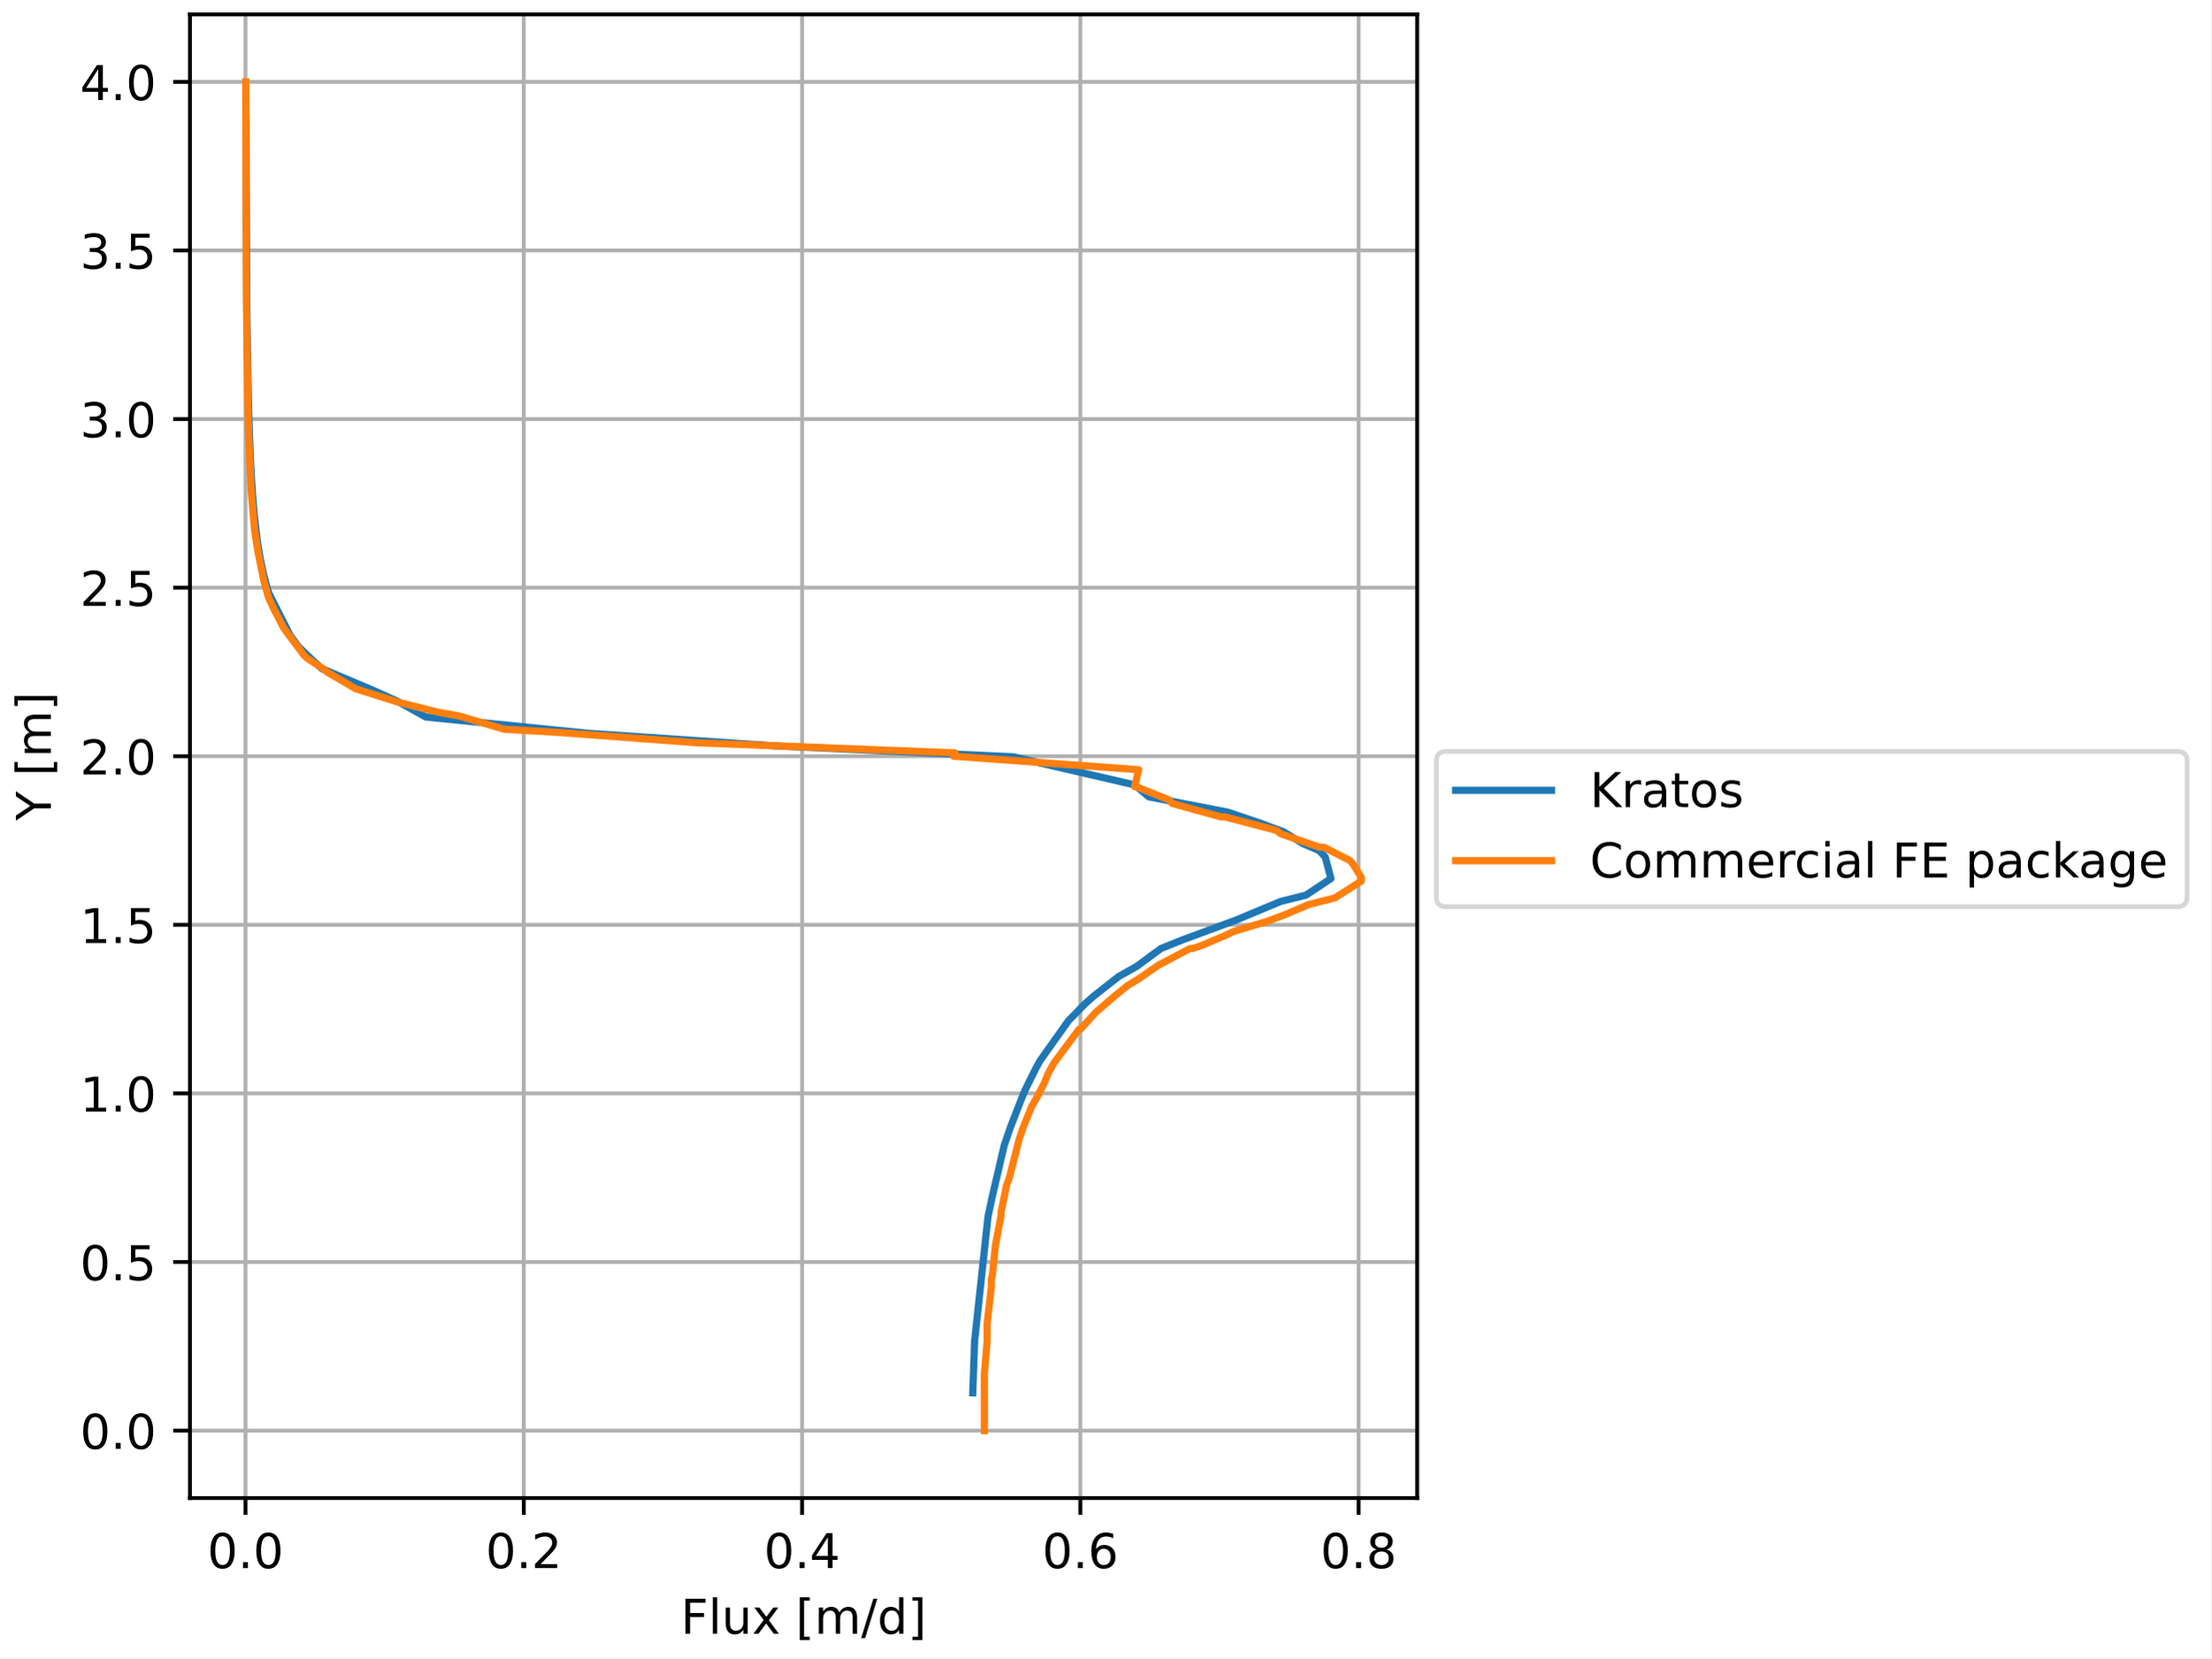
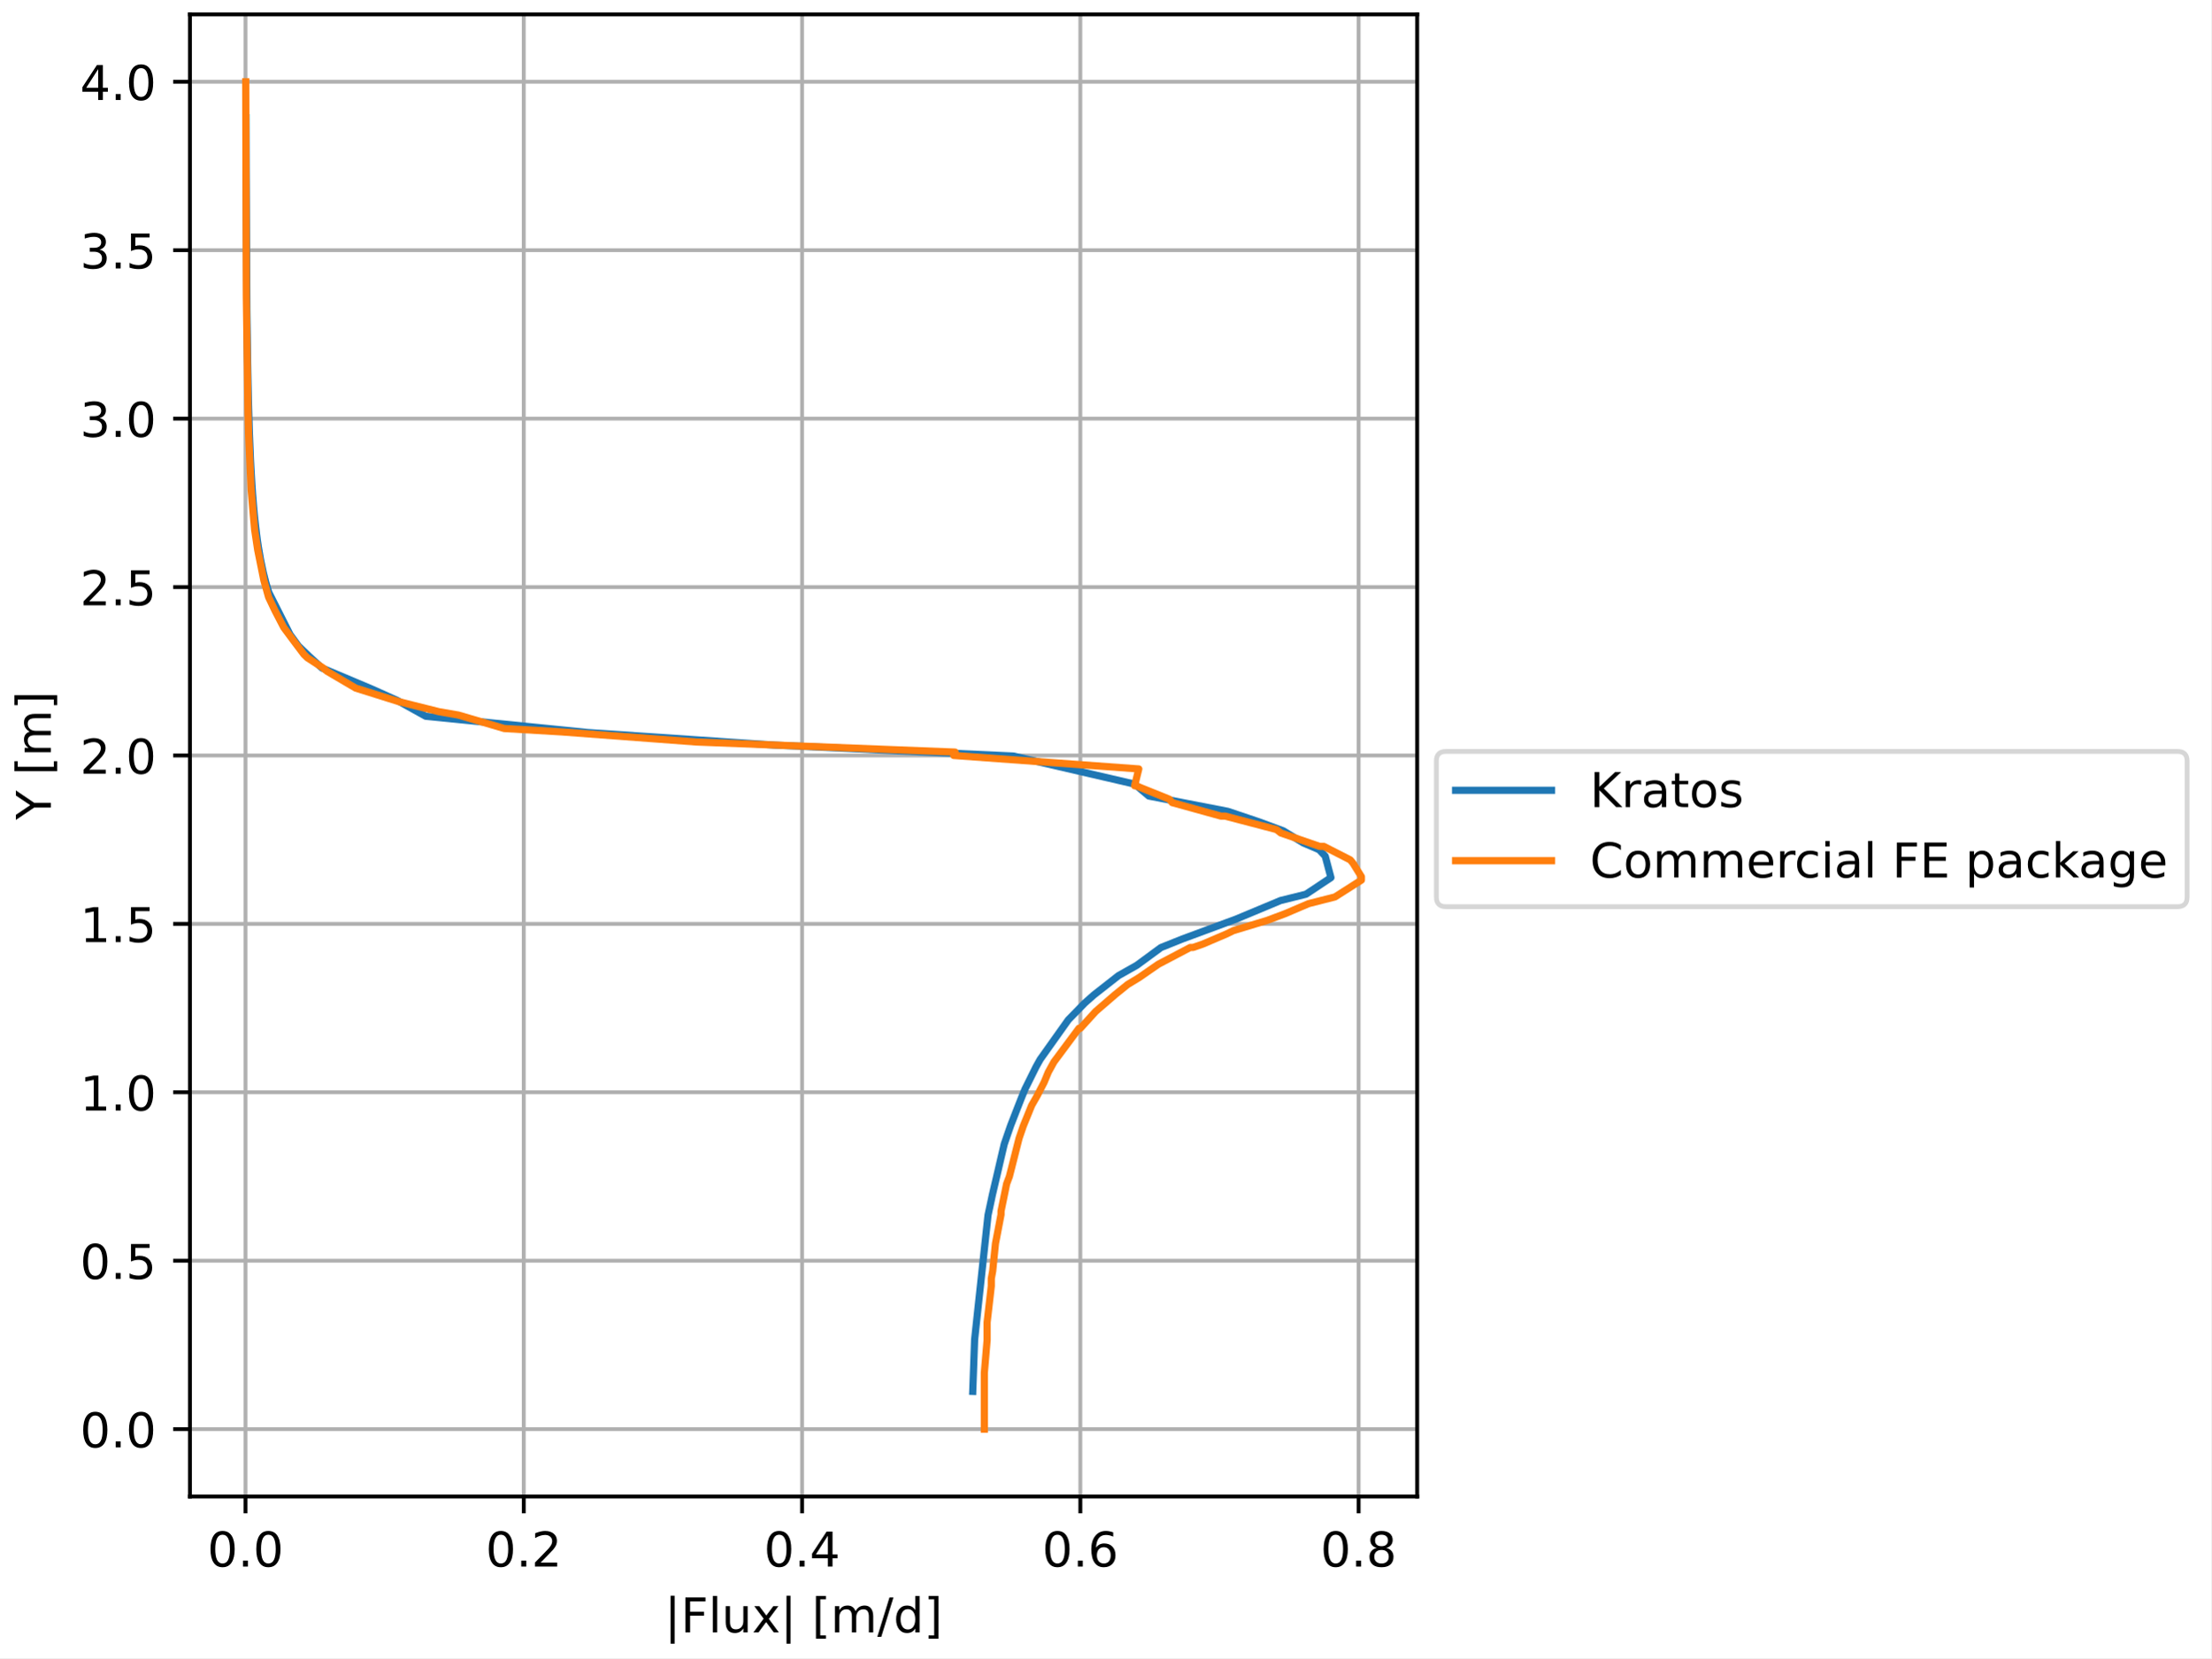
<svg xmlns="http://www.w3.org/2000/svg" xmlns:xlink="http://www.w3.org/1999/xlink" width="460.8pt" height="345.6pt" viewBox="0 0 460.8 345.6" version="1.1">
  <defs>
    <style type="text/css">*{stroke-linejoin: round; stroke-linecap: butt}</style>
  </defs>
  <g id="figure_1">
    <g id="patch_1">
      <path d="M 0 345.6  L 460.8 345.6  L 460.8 0  L 0 0  z " style="fill: #ffffff" />
    </g>
    <g id="axes_1">
      <g id="patch_2">
-         <path d="M 39.581 312.244  L 295.348 312.244  L 295.348 3  L 39.581 3  z " style="fill: #ffffff" />
+         <path d="M 39.581 311.922  L 295.348 311.922  L 295.348 3  L 39.581 3  z " style="fill: #ffffff" />
      </g>
      <g id="matplotlib.axis_1">
        <g id="xtick_1">
          <g id="line2d_1">
-             <path d="M 51.156 312.244  L 51.156 3  " clip-path="url(#pcba30e4650)" style="fill: none; stroke: #b0b0b0; stroke-width: 0.8; stroke-linecap: square" />
+             <path d="M 51.156 311.922  L 51.156 3  " clip-path="url(#ped7f39f64b)" style="fill: none; stroke: #b0b0b0; stroke-width: 0.8; stroke-linecap: square" />
          </g>
          <g id="line2d_2">
            <defs>
-               <path id="mf1023c33a6" d="M 0 0  L 0 3.5  " style="stroke: #000000; stroke-width: 0.8" />
+               <path id="m5722490540" d="M 0 0  L 0 3.5  " style="stroke: #000000; stroke-width: 0.8" />
            </defs>
            <g>
-               <use xlink:href="#mf1023c33a6" x="51.156" y="312.244" style="stroke: #000000; stroke-width: 0.8" />
+               <use xlink:href="#m5722490540" x="51.156" y="311.922" style="stroke: #000000; stroke-width: 0.8" />
            </g>
          </g>
          <g id="text_1">
-             <g transform="translate(43.20405 326.8419) scale(0.1 -0.1)">
+             <g transform="translate(43.20405 326.5201) scale(0.1 -0.1)">
              <defs>
                <path id="DejaVuSans-30" d="M 2034 4250  Q 1547 4250 1301 3770  Q 1056 3291 1056 2328  Q 1056 1369 1301 889  Q 1547 409 2034 409  Q 2525 409 2770 889  Q 3016 1369 3016 2328  Q 3016 3291 2770 3770  Q 2525 4250 2034 4250  z M 2034 4750  Q 2819 4750 3233 4129  Q 3647 3509 3647 2328  Q 3647 1150 3233 529  Q 2819 -91 2034 -91  Q 1250 -91 836 529  Q 422 1150 422 2328  Q 422 3509 836 4129  Q 1250 4750 2034 4750  z " transform="scale(0.015625)" />
                <path id="DejaVuSans-2e" d="M 684 794  L 1344 794  L 1344 0  L 684 0  L 684 794  z " transform="scale(0.015625)" />
              </defs>
              <use xlink:href="#DejaVuSans-30" />
              <use xlink:href="#DejaVuSans-2e" transform="translate(63.62305 0)" />
              <use xlink:href="#DejaVuSans-30" transform="translate(95.41016 0)" />
            </g>
          </g>
        </g>
        <g id="xtick_2">
          <g id="line2d_3">
-             <path d="M 109.152 312.244  L 109.152 3  " clip-path="url(#pcba30e4650)" style="fill: none; stroke: #b0b0b0; stroke-width: 0.8; stroke-linecap: square" />
+             <path d="M 109.152 311.922  L 109.152 3  " clip-path="url(#ped7f39f64b)" style="fill: none; stroke: #b0b0b0; stroke-width: 0.8; stroke-linecap: square" />
          </g>
          <g id="line2d_4">
            <g>
-               <use xlink:href="#mf1023c33a6" x="109.152" y="312.244" style="stroke: #000000; stroke-width: 0.8" />
+               <use xlink:href="#m5722490540" x="109.152" y="311.922" style="stroke: #000000; stroke-width: 0.8" />
            </g>
          </g>
          <g id="text_2">
-             <g transform="translate(101.2006 326.8419) scale(0.1 -0.1)">
+             <g transform="translate(101.2006 326.5201) scale(0.1 -0.1)">
              <defs>
                <path id="DejaVuSans-32" d="M 1228 531  L 3431 531  L 3431 0  L 469 0  L 469 531  Q 828 903 1448 1529  Q 2069 2156 2228 2338  Q 2531 2678 2651 2914  Q 2772 3150 2772 3378  Q 2772 3750 2511 3984  Q 2250 4219 1831 4219  Q 1534 4219 1204 4116  Q 875 4013 500 3803  L 500 4441  Q 881 4594 1212 4672  Q 1544 4750 1819 4750  Q 2544 4750 2975 4387  Q 3406 4025 3406 3419  Q 3406 3131 3298 2873  Q 3191 2616 2906 2266  Q 2828 2175 2409 1742  Q 1991 1309 1228 531  z " transform="scale(0.015625)" />
              </defs>
              <use xlink:href="#DejaVuSans-30" />
              <use xlink:href="#DejaVuSans-2e" transform="translate(63.62305 0)" />
              <use xlink:href="#DejaVuSans-32" transform="translate(95.41016 0)" />
            </g>
          </g>
        </g>
        <g id="xtick_3">
          <g id="line2d_5">
-             <path d="M 167.149 312.244  L 167.149 3  " clip-path="url(#pcba30e4650)" style="fill: none; stroke: #b0b0b0; stroke-width: 0.8; stroke-linecap: square" />
+             <path d="M 167.149 311.922  L 167.149 3  " clip-path="url(#ped7f39f64b)" style="fill: none; stroke: #b0b0b0; stroke-width: 0.8; stroke-linecap: square" />
          </g>
          <g id="line2d_6">
            <g>
-               <use xlink:href="#mf1023c33a6" x="167.149" y="312.244" style="stroke: #000000; stroke-width: 0.8" />
+               <use xlink:href="#m5722490540" x="167.149" y="311.922" style="stroke: #000000; stroke-width: 0.8" />
            </g>
          </g>
          <g id="text_3">
-             <g transform="translate(159.1972 326.8419) scale(0.1 -0.1)">
+             <g transform="translate(159.1972 326.5201) scale(0.1 -0.1)">
              <defs>
                <path id="DejaVuSans-34" d="M 2419 4116  L 825 1625  L 2419 1625  L 2419 4116  z M 2253 4666  L 3047 4666  L 3047 1625  L 3713 1625  L 3713 1100  L 3047 1100  L 3047 0  L 2419 0  L 2419 1100  L 313 1100  L 313 1709  L 2253 4666  z " transform="scale(0.015625)" />
              </defs>
              <use xlink:href="#DejaVuSans-30" />
              <use xlink:href="#DejaVuSans-2e" transform="translate(63.62305 0)" />
              <use xlink:href="#DejaVuSans-34" transform="translate(95.41016 0)" />
            </g>
          </g>
        </g>
        <g id="xtick_4">
          <g id="line2d_7">
-             <path d="M 225.145 312.244  L 225.145 3  " clip-path="url(#pcba30e4650)" style="fill: none; stroke: #b0b0b0; stroke-width: 0.8; stroke-linecap: square" />
+             <path d="M 225.145 311.922  L 225.145 3  " clip-path="url(#ped7f39f64b)" style="fill: none; stroke: #b0b0b0; stroke-width: 0.8; stroke-linecap: square" />
          </g>
          <g id="line2d_8">
            <g>
-               <use xlink:href="#mf1023c33a6" x="225.145" y="312.244" style="stroke: #000000; stroke-width: 0.8" />
+               <use xlink:href="#m5722490540" x="225.145" y="311.922" style="stroke: #000000; stroke-width: 0.8" />
            </g>
          </g>
          <g id="text_4">
-             <g transform="translate(217.1939 326.8419) scale(0.1 -0.1)">
+             <g transform="translate(217.1939 326.5201) scale(0.1 -0.1)">
              <defs>
                <path id="DejaVuSans-36" d="M 2113 2584  Q 1688 2584 1439 2293  Q 1191 2003 1191 1497  Q 1191 994 1439 701  Q 1688 409 2113 409  Q 2538 409 2786 701  Q 3034 994 3034 1497  Q 3034 2003 2786 2293  Q 2538 2584 2113 2584  z M 3366 4563  L 3366 3988  Q 3128 4100 2886 4159  Q 2644 4219 2406 4219  Q 1781 4219 1451 3797  Q 1122 3375 1075 2522  Q 1259 2794 1537 2939  Q 1816 3084 2150 3084  Q 2853 3084 3261 2657  Q 3669 2231 3669 1497  Q 3669 778 3244 343  Q 2819 -91 2113 -91  Q 1303 -91 875 529  Q 447 1150 447 2328  Q 447 3434 972 4092  Q 1497 4750 2381 4750  Q 2619 4750 2861 4703  Q 3103 4656 3366 4563  z " transform="scale(0.015625)" />
              </defs>
              <use xlink:href="#DejaVuSans-30" />
              <use xlink:href="#DejaVuSans-2e" transform="translate(63.62305 0)" />
              <use xlink:href="#DejaVuSans-36" transform="translate(95.41016 0)" />
            </g>
          </g>
        </g>
        <g id="xtick_5">
          <g id="line2d_9">
-             <path d="M 283.142 312.244  L 283.142 3  " clip-path="url(#pcba30e4650)" style="fill: none; stroke: #b0b0b0; stroke-width: 0.8; stroke-linecap: square" />
+             <path d="M 283.142 311.922  L 283.142 3  " clip-path="url(#ped7f39f64b)" style="fill: none; stroke: #b0b0b0; stroke-width: 0.8; stroke-linecap: square" />
          </g>
          <g id="line2d_10">
            <g>
-               <use xlink:href="#mf1023c33a6" x="283.142" y="312.244" style="stroke: #000000; stroke-width: 0.8" />
+               <use xlink:href="#m5722490540" x="283.142" y="311.922" style="stroke: #000000; stroke-width: 0.8" />
            </g>
          </g>
          <g id="text_5">
-             <g transform="translate(275.1905 326.8419) scale(0.1 -0.1)">
+             <g transform="translate(275.1905 326.5201) scale(0.1 -0.1)">
              <defs>
                <path id="DejaVuSans-38" d="M 2034 2216  Q 1584 2216 1326 1975  Q 1069 1734 1069 1313  Q 1069 891 1326 650  Q 1584 409 2034 409  Q 2484 409 2743 651  Q 3003 894 3003 1313  Q 3003 1734 2745 1975  Q 2488 2216 2034 2216  z M 1403 2484  Q 997 2584 770 2862  Q 544 3141 544 3541  Q 544 4100 942 4425  Q 1341 4750 2034 4750  Q 2731 4750 3128 4425  Q 3525 4100 3525 3541  Q 3525 3141 3298 2862  Q 3072 2584 2669 2484  Q 3125 2378 3379 2068  Q 3634 1759 3634 1313  Q 3634 634 3220 271  Q 2806 -91 2034 -91  Q 1263 -91 848 271  Q 434 634 434 1313  Q 434 1759 690 2068  Q 947 2378 1403 2484  z M 1172 3481  Q 1172 3119 1398 2916  Q 1625 2713 2034 2713  Q 2441 2713 2670 2916  Q 2900 3119 2900 3481  Q 2900 3844 2670 4047  Q 2441 4250 2034 4250  Q 1625 4250 1398 4047  Q 1172 3844 1172 3481  z " transform="scale(0.015625)" />
              </defs>
              <use xlink:href="#DejaVuSans-30" />
              <use xlink:href="#DejaVuSans-2e" transform="translate(63.62305 0)" />
              <use xlink:href="#DejaVuSans-38" transform="translate(95.41016 0)" />
            </g>
          </g>
        </g>
        <g id="text_6">
-           <g transform="translate(141.8521 340.5201) scale(0.1 -0.1)">
+           <g transform="translate(138.4834 340.2419) scale(0.1 -0.1)">
            <defs>
+               <path id="DejaVuSans-7c" d="M 1344 4891  L 1344 -1509  L 813 -1509  L 813 4891  L 1344 4891  z " transform="scale(0.015625)" />
              <path id="DejaVuSans-46" d="M 628 4666  L 3309 4666  L 3309 4134  L 1259 4134  L 1259 2759  L 3109 2759  L 3109 2228  L 1259 2228  L 1259 0  L 628 0  L 628 4666  z " transform="scale(0.015625)" />
              <path id="DejaVuSans-6c" d="M 603 4863  L 1178 4863  L 1178 0  L 603 0  L 603 4863  z " transform="scale(0.015625)" />
              <path id="DejaVuSans-75" d="M 544 1381  L 544 3500  L 1119 3500  L 1119 1403  Q 1119 906 1312 657  Q 1506 409 1894 409  Q 2359 409 2629 706  Q 2900 1003 2900 1516  L 2900 3500  L 3475 3500  L 3475 0  L 2900 0  L 2900 538  Q 2691 219 2414 64  Q 2138 -91 1772 -91  Q 1169 -91 856 284  Q 544 659 544 1381  z M 1991 3584  L 1991 3584  z " transform="scale(0.015625)" />
              <path id="DejaVuSans-78" d="M 3513 3500  L 2247 1797  L 3578 0  L 2900 0  L 1881 1375  L 863 0  L 184 0  L 1544 1831  L 300 3500  L 978 3500  L 1906 2253  L 2834 3500  L 3513 3500  z " transform="scale(0.015625)" />
              <path id="DejaVuSans-20" transform="scale(0.015625)" />
              <path id="DejaVuSans-5b" d="M 550 4863  L 1875 4863  L 1875 4416  L 1125 4416  L 1125 -397  L 1875 -397  L 1875 -844  L 550 -844  L 550 4863  z " transform="scale(0.015625)" />
              <path id="DejaVuSans-6d" d="M 3328 2828  Q 3544 3216 3844 3400  Q 4144 3584 4550 3584  Q 5097 3584 5394 3201  Q 5691 2819 5691 2113  L 5691 0  L 5113 0  L 5113 2094  Q 5113 2597 4934 2840  Q 4756 3084 4391 3084  Q 3944 3084 3684 2787  Q 3425 2491 3425 1978  L 3425 0  L 2847 0  L 2847 2094  Q 2847 2600 2669 2842  Q 2491 3084 2119 3084  Q 1678 3084 1418 2786  Q 1159 2488 1159 1978  L 1159 0  L 581 0  L 581 3500  L 1159 3500  L 1159 2956  Q 1356 3278 1631 3431  Q 1906 3584 2284 3584  Q 2666 3584 2933 3390  Q 3200 3197 3328 2828  z " transform="scale(0.015625)" />
              <path id="DejaVuSans-2f" d="M 1625 4666  L 2156 4666  L 531 -594  L 0 -594  L 1625 4666  z " transform="scale(0.015625)" />
              <path id="DejaVuSans-64" d="M 2906 2969  L 2906 4863  L 3481 4863  L 3481 0  L 2906 0  L 2906 525  Q 2725 213 2448 61  Q 2172 -91 1784 -91  Q 1150 -91 751 415  Q 353 922 353 1747  Q 353 2572 751 3078  Q 1150 3584 1784 3584  Q 2172 3584 2448 3432  Q 2725 3281 2906 2969  z M 947 1747  Q 947 1113 1208 752  Q 1469 391 1925 391  Q 2381 391 2643 752  Q 2906 1113 2906 1747  Q 2906 2381 2643 2742  Q 2381 3103 1925 3103  Q 1469 3103 1208 2742  Q 947 2381 947 1747  z " transform="scale(0.015625)" />
              <path id="DejaVuSans-5d" d="M 1947 4863  L 1947 -844  L 622 -844  L 622 -397  L 1369 -397  L 1369 4416  L 622 4416  L 622 4863  L 1947 4863  z " transform="scale(0.015625)" />
            </defs>
-             <use xlink:href="#DejaVuSans-46" />
-             <use xlink:href="#DejaVuSans-6c" transform="translate(57.51953 0)" />
-             <use xlink:href="#DejaVuSans-75" transform="translate(85.30273 0)" />
-             <use xlink:href="#DejaVuSans-78" transform="translate(148.6816 0)" />
-             <use xlink:href="#DejaVuSans-20" transform="translate(207.8613 0)" />
-             <use xlink:href="#DejaVuSans-5b" transform="translate(239.6484 0)" />
-             <use xlink:href="#DejaVuSans-6d" transform="translate(278.6621 0)" />
-             <use xlink:href="#DejaVuSans-2f" transform="translate(376.0742 0)" />
-             <use xlink:href="#DejaVuSans-64" transform="translate(409.7656 0)" />
-             <use xlink:href="#DejaVuSans-5d" transform="translate(473.2422 0)" />
+             <use xlink:href="#DejaVuSans-7c" />
+             <use xlink:href="#DejaVuSans-46" transform="translate(33.69141 0)" />
+             <use xlink:href="#DejaVuSans-6c" transform="translate(91.21094 0)" />
+             <use xlink:href="#DejaVuSans-75" transform="translate(118.9941 0)" />
+             <use xlink:href="#DejaVuSans-78" transform="translate(182.373 0)" />
+             <use xlink:href="#DejaVuSans-7c" transform="translate(241.5527 0)" />
+             <use xlink:href="#DejaVuSans-20" transform="translate(275.2441 0)" />
+             <use xlink:href="#DejaVuSans-5b" transform="translate(307.0312 0)" />
+             <use xlink:href="#DejaVuSans-6d" transform="translate(346.0449 0)" />
+             <use xlink:href="#DejaVuSans-2f" transform="translate(443.457 0)" />
+             <use xlink:href="#DejaVuSans-64" transform="translate(477.1484 0)" />
+             <use xlink:href="#DejaVuSans-5d" transform="translate(540.625 0)" />
          </g>
        </g>
      </g>
      <g id="matplotlib.axis_2">
        <g id="ytick_1">
          <g id="line2d_11">
-             <path d="M 39.581 298.187  L 295.348 298.187  " clip-path="url(#pcba30e4650)" style="fill: none; stroke: #b0b0b0; stroke-width: 0.8; stroke-linecap: square" />
+             <path d="M 39.581 297.88  L 295.348 297.88  " clip-path="url(#ped7f39f64b)" style="fill: none; stroke: #b0b0b0; stroke-width: 0.8; stroke-linecap: square" />
          </g>
          <g id="line2d_12">
            <defs>
-               <path id="m6ec1b386bc" d="M 0 0  L -3.5 0  " style="stroke: #000000; stroke-width: 0.8" />
+               <path id="m5e0c2931de" d="M 0 0  L -3.5 0  " style="stroke: #000000; stroke-width: 0.8" />
            </defs>
            <g>
-               <use xlink:href="#m6ec1b386bc" x="39.581" y="298.187" style="stroke: #000000; stroke-width: 0.8" />
+               <use xlink:href="#m5e0c2931de" x="39.581" y="297.88" style="stroke: #000000; stroke-width: 0.8" />
            </g>
          </g>
          <g id="text_7">
-             <g transform="translate(16.67836 301.9862) scale(0.1 -0.1)">
+             <g transform="translate(16.67836 301.679) scale(0.1 -0.1)">
              <use xlink:href="#DejaVuSans-30" />
              <use xlink:href="#DejaVuSans-2e" transform="translate(63.62305 0)" />
              <use xlink:href="#DejaVuSans-30" transform="translate(95.41016 0)" />
            </g>
          </g>
        </g>
        <g id="ytick_2">
          <g id="line2d_13">
-             <path d="M 39.581 263.046  L 295.348 263.046  " clip-path="url(#pcba30e4650)" style="fill: none; stroke: #b0b0b0; stroke-width: 0.8; stroke-linecap: square" />
+             <path d="M 39.581 262.775  L 295.348 262.775  " clip-path="url(#ped7f39f64b)" style="fill: none; stroke: #b0b0b0; stroke-width: 0.8; stroke-linecap: square" />
          </g>
          <g id="line2d_14">
            <g>
-               <use xlink:href="#m6ec1b386bc" x="39.581" y="263.046" style="stroke: #000000; stroke-width: 0.8" />
+               <use xlink:href="#m5e0c2931de" x="39.581" y="262.775" style="stroke: #000000; stroke-width: 0.8" />
            </g>
          </g>
          <g id="text_8">
-             <g transform="translate(16.67836 266.8449) scale(0.1 -0.1)">
+             <g transform="translate(16.67836 266.5743) scale(0.1 -0.1)">
              <defs>
                <path id="DejaVuSans-35" d="M 691 4666  L 3169 4666  L 3169 4134  L 1269 4134  L 1269 2991  Q 1406 3038 1543 3061  Q 1681 3084 1819 3084  Q 2600 3084 3056 2656  Q 3513 2228 3513 1497  Q 3513 744 3044 326  Q 2575 -91 1722 -91  Q 1428 -91 1123 -41  Q 819 9 494 109  L 494 744  Q 775 591 1075 516  Q 1375 441 1709 441  Q 2250 441 2565 725  Q 2881 1009 2881 1497  Q 2881 1984 2565 2268  Q 2250 2553 1709 2553  Q 1456 2553 1204 2497  Q 953 2441 691 2322  L 691 4666  z " transform="scale(0.015625)" />
              </defs>
              <use xlink:href="#DejaVuSans-30" />
              <use xlink:href="#DejaVuSans-2e" transform="translate(63.62305 0)" />
              <use xlink:href="#DejaVuSans-35" transform="translate(95.41016 0)" />
            </g>
          </g>
        </g>
        <g id="ytick_3">
          <g id="line2d_15">
-             <path d="M 39.581 227.904  L 295.348 227.904  " clip-path="url(#pcba30e4650)" style="fill: none; stroke: #b0b0b0; stroke-width: 0.8; stroke-linecap: square" />
+             <path d="M 39.581 227.67  L 295.348 227.67  " clip-path="url(#ped7f39f64b)" style="fill: none; stroke: #b0b0b0; stroke-width: 0.8; stroke-linecap: square" />
          </g>
          <g id="line2d_16">
            <g>
-               <use xlink:href="#m6ec1b386bc" x="39.581" y="227.904" style="stroke: #000000; stroke-width: 0.8" />
+               <use xlink:href="#m5e0c2931de" x="39.581" y="227.67" style="stroke: #000000; stroke-width: 0.8" />
            </g>
          </g>
          <g id="text_9">
-             <g transform="translate(16.67836 231.7037) scale(0.1 -0.1)">
+             <g transform="translate(16.67836 231.4696) scale(0.1 -0.1)">
              <defs>
                <path id="DejaVuSans-31" d="M 794 531  L 1825 531  L 1825 4091  L 703 3866  L 703 4441  L 1819 4666  L 2450 4666  L 2450 531  L 3481 531  L 3481 0  L 794 0  L 794 531  z " transform="scale(0.015625)" />
              </defs>
              <use xlink:href="#DejaVuSans-31" />
              <use xlink:href="#DejaVuSans-2e" transform="translate(63.62305 0)" />
              <use xlink:href="#DejaVuSans-30" transform="translate(95.41016 0)" />
            </g>
          </g>
        </g>
        <g id="ytick_4">
          <g id="line2d_17">
-             <path d="M 39.581 192.763  L 295.348 192.763  " clip-path="url(#pcba30e4650)" style="fill: none; stroke: #b0b0b0; stroke-width: 0.8; stroke-linecap: square" />
+             <path d="M 39.581 192.566  L 295.348 192.566  " clip-path="url(#ped7f39f64b)" style="fill: none; stroke: #b0b0b0; stroke-width: 0.8; stroke-linecap: square" />
          </g>
          <g id="line2d_18">
            <g>
-               <use xlink:href="#m6ec1b386bc" x="39.581" y="192.763" style="stroke: #000000; stroke-width: 0.8" />
+               <use xlink:href="#m5e0c2931de" x="39.581" y="192.566" style="stroke: #000000; stroke-width: 0.8" />
            </g>
          </g>
          <g id="text_10">
-             <g transform="translate(16.67836 196.5624) scale(0.1 -0.1)">
+             <g transform="translate(16.67836 196.3649) scale(0.1 -0.1)">
              <use xlink:href="#DejaVuSans-31" />
              <use xlink:href="#DejaVuSans-2e" transform="translate(63.62305 0)" />
              <use xlink:href="#DejaVuSans-35" transform="translate(95.41016 0)" />
            </g>
          </g>
        </g>
        <g id="ytick_5">
          <g id="line2d_19">
-             <path d="M 39.581 157.622  L 295.348 157.622  " clip-path="url(#pcba30e4650)" style="fill: none; stroke: #b0b0b0; stroke-width: 0.8; stroke-linecap: square" />
+             <path d="M 39.581 157.461  L 295.348 157.461  " clip-path="url(#ped7f39f64b)" style="fill: none; stroke: #b0b0b0; stroke-width: 0.8; stroke-linecap: square" />
          </g>
          <g id="line2d_20">
            <g>
-               <use xlink:href="#m6ec1b386bc" x="39.581" y="157.622" style="stroke: #000000; stroke-width: 0.8" />
+               <use xlink:href="#m5e0c2931de" x="39.581" y="157.461" style="stroke: #000000; stroke-width: 0.8" />
            </g>
          </g>
          <g id="text_11">
-             <g transform="translate(16.67836 161.4211) scale(0.1 -0.1)">
+             <g transform="translate(16.67836 161.2602) scale(0.1 -0.1)">
              <use xlink:href="#DejaVuSans-32" />
              <use xlink:href="#DejaVuSans-2e" transform="translate(63.62305 0)" />
              <use xlink:href="#DejaVuSans-30" transform="translate(95.41016 0)" />
            </g>
          </g>
        </g>
        <g id="ytick_6">
          <g id="line2d_21">
-             <path d="M 39.581 122.481  L 295.348 122.481  " clip-path="url(#pcba30e4650)" style="fill: none; stroke: #b0b0b0; stroke-width: 0.8; stroke-linecap: square" />
+             <path d="M 39.581 122.356  L 295.348 122.356  " clip-path="url(#ped7f39f64b)" style="fill: none; stroke: #b0b0b0; stroke-width: 0.8; stroke-linecap: square" />
          </g>
          <g id="line2d_22">
            <g>
-               <use xlink:href="#m6ec1b386bc" x="39.581" y="122.481" style="stroke: #000000; stroke-width: 0.8" />
+               <use xlink:href="#m5e0c2931de" x="39.581" y="122.356" style="stroke: #000000; stroke-width: 0.8" />
            </g>
          </g>
          <g id="text_12">
-             <g transform="translate(16.67836 126.2798) scale(0.1 -0.1)">
+             <g transform="translate(16.67836 126.1555) scale(0.1 -0.1)">
              <use xlink:href="#DejaVuSans-32" />
              <use xlink:href="#DejaVuSans-2e" transform="translate(63.62305 0)" />
              <use xlink:href="#DejaVuSans-35" transform="translate(95.41016 0)" />
            </g>
          </g>
        </g>
        <g id="ytick_7">
          <g id="line2d_23">
-             <path d="M 39.581 87.339  L 295.348 87.339  " clip-path="url(#pcba30e4650)" style="fill: none; stroke: #b0b0b0; stroke-width: 0.8; stroke-linecap: square" />
+             <path d="M 39.581 87.252  L 295.348 87.252  " clip-path="url(#ped7f39f64b)" style="fill: none; stroke: #b0b0b0; stroke-width: 0.8; stroke-linecap: square" />
          </g>
          <g id="line2d_24">
            <g>
-               <use xlink:href="#m6ec1b386bc" x="39.581" y="87.339" style="stroke: #000000; stroke-width: 0.8" />
+               <use xlink:href="#m5e0c2931de" x="39.581" y="87.252" style="stroke: #000000; stroke-width: 0.8" />
            </g>
          </g>
          <g id="text_13">
-             <g transform="translate(16.67836 91.13853) scale(0.1 -0.1)">
+             <g transform="translate(16.67836 91.05075) scale(0.1 -0.1)">
              <defs>
                <path id="DejaVuSans-33" d="M 2597 2516  Q 3050 2419 3304 2112  Q 3559 1806 3559 1356  Q 3559 666 3084 287  Q 2609 -91 1734 -91  Q 1441 -91 1130 -33  Q 819 25 488 141  L 488 750  Q 750 597 1062 519  Q 1375 441 1716 441  Q 2309 441 2620 675  Q 2931 909 2931 1356  Q 2931 1769 2642 2001  Q 2353 2234 1838 2234  L 1294 2234  L 1294 2753  L 1863 2753  Q 2328 2753 2575 2939  Q 2822 3125 2822 3475  Q 2822 3834 2567 4026  Q 2313 4219 1838 4219  Q 1578 4219 1281 4162  Q 984 4106 628 3988  L 628 4550  Q 988 4650 1302 4700  Q 1616 4750 1894 4750  Q 2613 4750 3031 4423  Q 3450 4097 3450 3541  Q 3450 3153 3228 2886  Q 3006 2619 2597 2516  z " transform="scale(0.015625)" />
              </defs>
              <use xlink:href="#DejaVuSans-33" />
              <use xlink:href="#DejaVuSans-2e" transform="translate(63.62305 0)" />
              <use xlink:href="#DejaVuSans-30" transform="translate(95.41016 0)" />
            </g>
          </g>
        </g>
        <g id="ytick_8">
          <g id="line2d_25">
-             <path d="M 39.581 52.198  L 295.348 52.198  " clip-path="url(#pcba30e4650)" style="fill: none; stroke: #b0b0b0; stroke-width: 0.8; stroke-linecap: square" />
+             <path d="M 39.581 52.147  L 295.348 52.147  " clip-path="url(#ped7f39f64b)" style="fill: none; stroke: #b0b0b0; stroke-width: 0.8; stroke-linecap: square" />
          </g>
          <g id="line2d_26">
            <g>
-               <use xlink:href="#m6ec1b386bc" x="39.581" y="52.198" style="stroke: #000000; stroke-width: 0.8" />
+               <use xlink:href="#m5e0c2931de" x="39.581" y="52.147" style="stroke: #000000; stroke-width: 0.8" />
            </g>
          </g>
          <g id="text_14">
-             <g transform="translate(16.67836 55.99725) scale(0.1 -0.1)">
+             <g transform="translate(16.67836 55.94604) scale(0.1 -0.1)">
              <use xlink:href="#DejaVuSans-33" />
              <use xlink:href="#DejaVuSans-2e" transform="translate(63.62305 0)" />
              <use xlink:href="#DejaVuSans-35" transform="translate(95.41016 0)" />
            </g>
          </g>
        </g>
        <g id="ytick_9">
          <g id="line2d_27">
-             <path d="M 39.581 17.057  L 295.348 17.057  " clip-path="url(#pcba30e4650)" style="fill: none; stroke: #b0b0b0; stroke-width: 0.8; stroke-linecap: square" />
+             <path d="M 39.581 17.042  L 295.348 17.042  " clip-path="url(#ped7f39f64b)" style="fill: none; stroke: #b0b0b0; stroke-width: 0.8; stroke-linecap: square" />
          </g>
          <g id="line2d_28">
            <g>
-               <use xlink:href="#m6ec1b386bc" x="39.581" y="17.057" style="stroke: #000000; stroke-width: 0.8" />
+               <use xlink:href="#m5e0c2931de" x="39.581" y="17.042" style="stroke: #000000; stroke-width: 0.8" />
            </g>
          </g>
          <g id="text_15">
-             <g transform="translate(16.67836 20.85597) scale(0.1 -0.1)">
+             <g transform="translate(16.67836 20.84134) scale(0.1 -0.1)">
              <use xlink:href="#DejaVuSans-34" />
              <use xlink:href="#DejaVuSans-2e" transform="translate(63.62305 0)" />
              <use xlink:href="#DejaVuSans-30" transform="translate(95.41016 0)" />
            </g>
          </g>
        </g>
        <g id="text_16">
-           <g transform="translate(10.59868 171.0367) rotate(-90) scale(0.1 -0.1)">
+           <g transform="translate(10.59868 170.8758) rotate(-90) scale(0.1 -0.1)">
            <defs>
              <path id="DejaVuSans-59" d="M -13 4666  L 666 4666  L 1959 2747  L 3244 4666  L 3922 4666  L 2272 2222  L 2272 0  L 1638 0  L 1638 2222  L -13 4666  z " transform="scale(0.015625)" />
            </defs>
            <use xlink:href="#DejaVuSans-59" />
            <use xlink:href="#DejaVuSans-20" transform="translate(61.08398 0)" />
            <use xlink:href="#DejaVuSans-5b" transform="translate(92.87109 0)" />
            <use xlink:href="#DejaVuSans-6d" transform="translate(131.8848 0)" />
            <use xlink:href="#DejaVuSans-5d" transform="translate(229.2969 0)" />
          </g>
        </g>
      </g>
      <g id="line2d_29">
-         <path d="M 202.72 290.313  L 203.11 279.499  L 205.909 253.518  L 206.808 249.325  L 209.281 238.722  L 210.639 234.782  L 212.792 229.254  L 213.617 227.232  L 215.91 222.598  L 216.775 221.046  L 222.638 212.792  L 224.161 211.23  L 226.033 209.302  L 227.966 207.588  L 233.1 203.56  L 236.912 201.406  L 241.939 197.705  L 246.414 195.909  L 257.558 191.783  L 266.886 187.887  L 272.184 186.567  L 277.372 183.11  L 276.181 178.63  L 274.93 177.289  L 271.583 175.854  L 267.43 173.346  L 262.327 171.453  L 255.887 169.284  L 239.417 166.084  L 236.474 163.602  L 211.199 157.745  L 161.352 155.456  L 122.564 152.841  L 88.726 149.444  L 82.759 146.128  L 77.704 143.855  L 67.09 139.372  L 64.389 136.913  L 62.189 134.785  L 60.437 132.383  L 56.008 123.598  L 55.402 121.571  L 54.857 119.427  L 54.281 116.679  L 53.828 114.043  L 53.616 112.637  L 53.433 111.232  L 53.115 108.503  L 52.971 107.098  L 52.841 105.646  L 52.626 103.016  L 52.484 100.948  L 52.302 97.887  L 52.199 95.925  L 51.959 90.091  L 51.768 83.555  L 51.71 80.832  L 51.648 77.781  L 51.597 75.047  L 51.449 64.834  L 51.295 35.372  L 51.271 24.558  " clip-path="url(#pcba30e4650)" style="fill: none; stroke: #1f77b4; stroke-width: 1.5; stroke-linecap: square" />
+         <path d="M 202.72 290.014  L 203.11 279.211  L 205.909 253.257  L 206.808 249.068  L 209.281 238.477  L 210.639 234.541  L 212.792 229.019  L 213.617 226.999  L 215.91 222.37  L 216.775 220.819  L 222.638 212.573  L 224.161 211.013  L 226.033 209.087  L 227.966 207.375  L 233.1 203.351  L 236.912 201.199  L 241.939 197.502  L 246.414 195.709  L 257.558 191.586  L 266.886 187.694  L 272.184 186.376  L 277.372 182.923  L 276.181 178.448  L 274.93 177.108  L 271.583 175.674  L 267.43 173.169  L 262.327 171.278  L 255.887 169.111  L 239.417 165.914  L 236.474 163.435  L 211.199 157.584  L 161.352 155.298  L 122.564 152.685  L 88.726 149.291  L 82.759 145.979  L 77.704 143.709  L 67.09 139.23  L 64.389 136.773  L 62.189 134.648  L 60.437 132.248  L 56.008 123.472  L 55.402 121.448  L 54.857 119.306  L 54.281 116.561  L 53.828 113.927  L 53.616 112.522  L 53.433 111.119  L 53.115 108.394  L 52.971 106.989  L 52.841 105.54  L 52.626 102.911  L 52.484 100.846  L 52.302 97.788  L 52.199 95.828  L 51.959 90.001  L 51.768 83.471  L 51.71 80.751  L 51.648 77.703  L 51.597 74.972  L 51.449 64.769  L 51.295 35.338  L 51.271 24.536  " clip-path="url(#ped7f39f64b)" style="fill: none; stroke: #1f77b4; stroke-width: 1.5; stroke-linecap: square" />
      </g>
      <g id="line2d_30">
-         <path d="M 51.207 17.057  L 51.337 62.038  L 51.678 85.934  L 51.678 85.934  L 51.817 90.853  L 52.327 102.099  L 52.748 107.018  L 52.748 107.018  L 53.064 110.533  L 53.702 114.75  L 54.983 121.075  L 54.983 121.075  L 55.969 124.589  L 57.303 127.4  L 59.13 130.915  L 61.218 133.726  L 63.335 136.537  L 63.335 136.537  L 64.06 137.24  L 67.308 139.348  L 67.308 139.348  L 68.149 140.051  L 74.122 143.565  L 83.054 146.377  L 91.463 148.485  L 95.523 149.188  L 105.092 151.999  L 116.982 152.702  L 145.11 154.811  L 199.047 156.919  L 198.757 157.622  L 237.325 160.433  L 236.455 163.947  L 236.745 163.947  L 243.704 166.759  L 244.284 167.461  L 254.434 170.273  L 255.304 170.273  L 266.033 173.084  L 266.903 173.787  L 275.022 176.598  L 275.892 176.598  L 281.402 179.409  L 281.982 180.112  L 283.722 182.924  L 283.722 183.626  L 278.212 187.141  L 272.703 188.546  L 267.773 190.655  L 264.003 192.06  L 257.044 194.169  L 255.594 194.872  L 250.664 196.98  L 248.634 197.683  L 248.054 197.683  L 241.384 201.197  L 241.384 201.197  L 237.325 204.008  L 235.005 205.414  L 232.395 207.522  L 228.335 211.037  L 225.145 214.551  L 225.145 214.551  L 224.855 214.551  L 219.636 221.579  L 218.476 223.687  L 217.606 225.796  L 216.156 228.607  L 214.996 230.645  L 213.256 234.933  L 212.386 237.463  L 210.356 245.475  L 209.776 247.021  L 208.616 252.714  L 208.616 253.417  L 207.456 259.461  L 206.876 265.224  L 206.587 266.771  L 206.587 268.317  L 205.717 275.907  L 205.717 279.632  L 205.137 286.45  L 205.137 298.187  L 205.137 298.187  " clip-path="url(#pcba30e4650)" style="fill: none; stroke: #ff7f0e; stroke-width: 1.5; stroke-linecap: square" />
+         <path d="M 51.207 17.042  L 51.337 61.976  L 51.678 85.847  L 51.678 85.847  L 51.817 90.762  L 52.327 101.996  L 52.748 106.91  L 52.748 106.91  L 53.064 110.421  L 53.702 114.633  L 54.983 120.952  L 54.983 120.952  L 55.969 124.463  L 57.303 127.271  L 59.13 130.781  L 61.218 133.59  L 63.335 136.398  L 63.335 136.398  L 64.06 137.1  L 67.308 139.206  L 67.308 139.206  L 68.149 139.909  L 74.122 143.419  L 83.054 146.227  L 91.463 148.334  L 95.523 149.036  L 105.092 151.844  L 116.982 152.546  L 145.11 154.653  L 199.047 156.759  L 198.757 157.461  L 237.325 160.269  L 236.455 163.78  L 236.745 163.78  L 243.704 166.588  L 244.284 167.29  L 254.434 170.099  L 255.304 170.099  L 266.033 172.907  L 266.903 173.609  L 275.022 176.417  L 275.892 176.417  L 281.402 179.226  L 281.982 179.928  L 283.722 182.736  L 283.722 183.438  L 278.212 186.949  L 272.703 188.353  L 267.773 190.459  L 264.003 191.864  L 257.044 193.97  L 255.594 194.672  L 250.664 196.778  L 248.634 197.48  L 248.054 197.48  L 241.384 200.991  L 241.384 200.991  L 237.325 203.799  L 235.005 205.203  L 232.395 207.31  L 228.335 210.82  L 225.145 214.331  L 225.145 214.331  L 224.855 214.331  L 219.636 221.351  L 218.476 223.458  L 217.606 225.564  L 216.156 228.372  L 214.996 230.409  L 213.256 234.691  L 212.386 237.219  L 210.356 245.223  L 209.776 246.767  L 208.616 252.454  L 208.616 253.156  L 207.456 259.194  L 206.876 264.952  L 206.587 266.496  L 206.587 268.041  L 205.717 275.623  L 205.717 279.344  L 205.137 286.155  L 205.137 297.88  L 205.137 297.88  " clip-path="url(#ped7f39f64b)" style="fill: none; stroke: #ff7f0e; stroke-width: 1.5; stroke-linecap: square" />
      </g>
      <g id="patch_3">
-         <path d="M 39.581 312.244  L 39.581 3  " style="fill: none; stroke: #000000; stroke-width: 0.8; stroke-linejoin: miter; stroke-linecap: square" />
+         <path d="M 39.581 311.922  L 39.581 3  " style="fill: none; stroke: #000000; stroke-width: 0.8; stroke-linejoin: miter; stroke-linecap: square" />
      </g>
      <g id="patch_4">
-         <path d="M 295.348 312.244  L 295.348 3  " style="fill: none; stroke: #000000; stroke-width: 0.8; stroke-linejoin: miter; stroke-linecap: square" />
+         <path d="M 295.348 311.922  L 295.348 3  " style="fill: none; stroke: #000000; stroke-width: 0.8; stroke-linejoin: miter; stroke-linecap: square" />
      </g>
      <g id="patch_5">
-         <path d="M 39.581 312.244  L 295.348 312.244  " style="fill: none; stroke: #000000; stroke-width: 0.8; stroke-linejoin: miter; stroke-linecap: square" />
+         <path d="M 39.581 311.922  L 295.348 311.922  " style="fill: none; stroke: #000000; stroke-width: 0.8; stroke-linejoin: miter; stroke-linecap: square" />
      </g>
      <g id="patch_6">
        <path d="M 39.581 3  L 295.348 3  " style="fill: none; stroke: #000000; stroke-width: 0.8; stroke-linejoin: miter; stroke-linecap: square" />
      </g>
    </g>
    <g id="legend_1">
      <g id="patch_7">
        <path d="M 301.348 188.978  L 453.8 188.978  Q 455.8 188.978 455.8 186.978  L 455.8 158.622  Q 455.8 156.622 453.8 156.622  L 301.348 156.622  Q 299.348 156.622 299.348 158.622  L 299.348 186.978  Q 299.348 188.978 301.348 188.978  z " style="fill: #ffffff; opacity: 0.8; stroke: #cccccc; stroke-linejoin: miter" />
      </g>
      <g id="line2d_31">
        <path d="M 303.348 164.72  L 313.348 164.72  L 323.348 164.72  " style="fill: none; stroke: #1f77b4; stroke-width: 1.5; stroke-linecap: square" />
      </g>
      <g id="text_17">
        <g transform="translate(331.3484 168.2203) scale(0.1 -0.1)">
          <defs>
            <path id="DejaVuSans-4b" d="M 628 4666  L 1259 4666  L 1259 2694  L 3353 4666  L 4166 4666  L 1850 2491  L 4331 0  L 3500 0  L 1259 2247  L 1259 0  L 628 0  L 628 4666  z " transform="scale(0.015625)" />
            <path id="DejaVuSans-72" d="M 2631 2963  Q 2534 3019 2420 3045  Q 2306 3072 2169 3072  Q 1681 3072 1420 2755  Q 1159 2438 1159 1844  L 1159 0  L 581 0  L 581 3500  L 1159 3500  L 1159 2956  Q 1341 3275 1631 3429  Q 1922 3584 2338 3584  Q 2397 3584 2469 3576  Q 2541 3569 2628 3553  L 2631 2963  z " transform="scale(0.015625)" />
            <path id="DejaVuSans-61" d="M 2194 1759  Q 1497 1759 1228 1600  Q 959 1441 959 1056  Q 959 750 1161 570  Q 1363 391 1709 391  Q 2188 391 2477 730  Q 2766 1069 2766 1631  L 2766 1759  L 2194 1759  z M 3341 1997  L 3341 0  L 2766 0  L 2766 531  Q 2569 213 2275 61  Q 1981 -91 1556 -91  Q 1019 -91 701 211  Q 384 513 384 1019  Q 384 1609 779 1909  Q 1175 2209 1959 2209  L 2766 2209  L 2766 2266  Q 2766 2663 2505 2880  Q 2244 3097 1772 3097  Q 1472 3097 1187 3025  Q 903 2953 641 2809  L 641 3341  Q 956 3463 1253 3523  Q 1550 3584 1831 3584  Q 2591 3584 2966 3190  Q 3341 2797 3341 1997  z " transform="scale(0.015625)" />
            <path id="DejaVuSans-74" d="M 1172 4494  L 1172 3500  L 2356 3500  L 2356 3053  L 1172 3053  L 1172 1153  Q 1172 725 1289 603  Q 1406 481 1766 481  L 2356 481  L 2356 0  L 1766 0  Q 1100 0 847 248  Q 594 497 594 1153  L 594 3053  L 172 3053  L 172 3500  L 594 3500  L 594 4494  L 1172 4494  z " transform="scale(0.015625)" />
            <path id="DejaVuSans-6f" d="M 1959 3097  Q 1497 3097 1228 2736  Q 959 2375 959 1747  Q 959 1119 1226 758  Q 1494 397 1959 397  Q 2419 397 2687 759  Q 2956 1122 2956 1747  Q 2956 2369 2687 2733  Q 2419 3097 1959 3097  z M 1959 3584  Q 2709 3584 3137 3096  Q 3566 2609 3566 1747  Q 3566 888 3137 398  Q 2709 -91 1959 -91  Q 1206 -91 779 398  Q 353 888 353 1747  Q 353 2609 779 3096  Q 1206 3584 1959 3584  z " transform="scale(0.015625)" />
            <path id="DejaVuSans-73" d="M 2834 3397  L 2834 2853  Q 2591 2978 2328 3040  Q 2066 3103 1784 3103  Q 1356 3103 1142 2972  Q 928 2841 928 2578  Q 928 2378 1081 2264  Q 1234 2150 1697 2047  L 1894 2003  Q 2506 1872 2764 1633  Q 3022 1394 3022 966  Q 3022 478 2636 193  Q 2250 -91 1575 -91  Q 1294 -91 989 -36  Q 684 19 347 128  L 347 722  Q 666 556 975 473  Q 1284 391 1588 391  Q 1994 391 2212 530  Q 2431 669 2431 922  Q 2431 1156 2273 1281  Q 2116 1406 1581 1522  L 1381 1569  Q 847 1681 609 1914  Q 372 2147 372 2553  Q 372 3047 722 3315  Q 1072 3584 1716 3584  Q 2034 3584 2315 3537  Q 2597 3491 2834 3397  z " transform="scale(0.015625)" />
          </defs>
          <use xlink:href="#DejaVuSans-4b" />
          <use xlink:href="#DejaVuSans-72" transform="translate(65.57617 0)" />
          <use xlink:href="#DejaVuSans-61" transform="translate(106.6895 0)" />
          <use xlink:href="#DejaVuSans-74" transform="translate(167.9688 0)" />
          <use xlink:href="#DejaVuSans-6f" transform="translate(207.1777 0)" />
          <use xlink:href="#DejaVuSans-73" transform="translate(268.3594 0)" />
        </g>
      </g>
      <g id="line2d_32">
        <path d="M 303.348 179.398  L 313.348 179.398  L 323.348 179.398  " style="fill: none; stroke: #ff7f0e; stroke-width: 1.5; stroke-linecap: square" />
      </g>
      <g id="text_18">
        <g transform="translate(331.3484 182.8984) scale(0.1 -0.1)">
          <defs>
            <path id="DejaVuSans-43" d="M 4122 4306  L 4122 3641  Q 3803 3938 3442 4084  Q 3081 4231 2675 4231  Q 1875 4231 1450 3742  Q 1025 3253 1025 2328  Q 1025 1406 1450 917  Q 1875 428 2675 428  Q 3081 428 3442 575  Q 3803 722 4122 1019  L 4122 359  Q 3791 134 3420 21  Q 3050 -91 2638 -91  Q 1578 -91 968 557  Q 359 1206 359 2328  Q 359 3453 968 4101  Q 1578 4750 2638 4750  Q 3056 4750 3426 4639  Q 3797 4528 4122 4306  z " transform="scale(0.015625)" />
            <path id="DejaVuSans-65" d="M 3597 1894  L 3597 1613  L 953 1613  Q 991 1019 1311 708  Q 1631 397 2203 397  Q 2534 397 2845 478  Q 3156 559 3463 722  L 3463 178  Q 3153 47 2828 -22  Q 2503 -91 2169 -91  Q 1331 -91 842 396  Q 353 884 353 1716  Q 353 2575 817 3079  Q 1281 3584 2069 3584  Q 2775 3584 3186 3129  Q 3597 2675 3597 1894  z M 3022 2063  Q 3016 2534 2758 2815  Q 2500 3097 2075 3097  Q 1594 3097 1305 2825  Q 1016 2553 972 2059  L 3022 2063  z " transform="scale(0.015625)" />
            <path id="DejaVuSans-63" d="M 3122 3366  L 3122 2828  Q 2878 2963 2633 3030  Q 2388 3097 2138 3097  Q 1578 3097 1268 2742  Q 959 2388 959 1747  Q 959 1106 1268 751  Q 1578 397 2138 397  Q 2388 397 2633 464  Q 2878 531 3122 666  L 3122 134  Q 2881 22 2623 -34  Q 2366 -91 2075 -91  Q 1284 -91 818 406  Q 353 903 353 1747  Q 353 2603 823 3093  Q 1294 3584 2113 3584  Q 2378 3584 2631 3529  Q 2884 3475 3122 3366  z " transform="scale(0.015625)" />
            <path id="DejaVuSans-69" d="M 603 3500  L 1178 3500  L 1178 0  L 603 0  L 603 3500  z M 603 4863  L 1178 4863  L 1178 4134  L 603 4134  L 603 4863  z " transform="scale(0.015625)" />
            <path id="DejaVuSans-45" d="M 628 4666  L 3578 4666  L 3578 4134  L 1259 4134  L 1259 2753  L 3481 2753  L 3481 2222  L 1259 2222  L 1259 531  L 3634 531  L 3634 0  L 628 0  L 628 4666  z " transform="scale(0.015625)" />
            <path id="DejaVuSans-70" d="M 1159 525  L 1159 -1331  L 581 -1331  L 581 3500  L 1159 3500  L 1159 2969  Q 1341 3281 1617 3432  Q 1894 3584 2278 3584  Q 2916 3584 3314 3078  Q 3713 2572 3713 1747  Q 3713 922 3314 415  Q 2916 -91 2278 -91  Q 1894 -91 1617 61  Q 1341 213 1159 525  z M 3116 1747  Q 3116 2381 2855 2742  Q 2594 3103 2138 3103  Q 1681 3103 1420 2742  Q 1159 2381 1159 1747  Q 1159 1113 1420 752  Q 1681 391 2138 391  Q 2594 391 2855 752  Q 3116 1113 3116 1747  z " transform="scale(0.015625)" />
            <path id="DejaVuSans-6b" d="M 581 4863  L 1159 4863  L 1159 1991  L 2875 3500  L 3609 3500  L 1753 1863  L 3688 0  L 2938 0  L 1159 1709  L 1159 0  L 581 0  L 581 4863  z " transform="scale(0.015625)" />
            <path id="DejaVuSans-67" d="M 2906 1791  Q 2906 2416 2648 2759  Q 2391 3103 1925 3103  Q 1463 3103 1205 2759  Q 947 2416 947 1791  Q 947 1169 1205 825  Q 1463 481 1925 481  Q 2391 481 2648 825  Q 2906 1169 2906 1791  z M 3481 434  Q 3481 -459 3084 -895  Q 2688 -1331 1869 -1331  Q 1566 -1331 1297 -1286  Q 1028 -1241 775 -1147  L 775 -588  Q 1028 -725 1275 -790  Q 1522 -856 1778 -856  Q 2344 -856 2625 -561  Q 2906 -266 2906 331  L 2906 616  Q 2728 306 2450 153  Q 2172 0 1784 0  Q 1141 0 747 490  Q 353 981 353 1791  Q 353 2603 747 3093  Q 1141 3584 1784 3584  Q 2172 3584 2450 3431  Q 2728 3278 2906 2969  L 2906 3500  L 3481 3500  L 3481 434  z " transform="scale(0.015625)" />
          </defs>
          <use xlink:href="#DejaVuSans-43" />
          <use xlink:href="#DejaVuSans-6f" transform="translate(69.82422 0)" />
          <use xlink:href="#DejaVuSans-6d" transform="translate(131.0059 0)" />
          <use xlink:href="#DejaVuSans-6d" transform="translate(228.418 0)" />
          <use xlink:href="#DejaVuSans-65" transform="translate(325.8301 0)" />
          <use xlink:href="#DejaVuSans-72" transform="translate(387.3535 0)" />
          <use xlink:href="#DejaVuSans-63" transform="translate(426.2168 0)" />
          <use xlink:href="#DejaVuSans-69" transform="translate(481.1973 0)" />
          <use xlink:href="#DejaVuSans-61" transform="translate(508.9805 0)" />
          <use xlink:href="#DejaVuSans-6c" transform="translate(570.2598 0)" />
          <use xlink:href="#DejaVuSans-20" transform="translate(598.043 0)" />
          <use xlink:href="#DejaVuSans-46" transform="translate(629.8301 0)" />
          <use xlink:href="#DejaVuSans-45" transform="translate(687.3496 0)" />
          <use xlink:href="#DejaVuSans-20" transform="translate(750.5332 0)" />
          <use xlink:href="#DejaVuSans-70" transform="translate(782.3203 0)" />
          <use xlink:href="#DejaVuSans-61" transform="translate(845.7969 0)" />
          <use xlink:href="#DejaVuSans-63" transform="translate(907.0762 0)" />
          <use xlink:href="#DejaVuSans-6b" transform="translate(962.0566 0)" />
          <use xlink:href="#DejaVuSans-61" transform="translate(1018.217 0)" />
          <use xlink:href="#DejaVuSans-67" transform="translate(1079.496 0)" />
          <use xlink:href="#DejaVuSans-65" transform="translate(1142.973 0)" />
        </g>
      </g>
    </g>
  </g>
  <defs>
-     <clipPath id="pcba30e4650">
-       <rect x="39.581" y="3" width="255.766" height="309.243" />
+     <clipPath id="ped7f39f64b">
+       <rect x="39.581" y="3" width="255.766" height="308.921" />
    </clipPath>
  </defs>
</svg>
